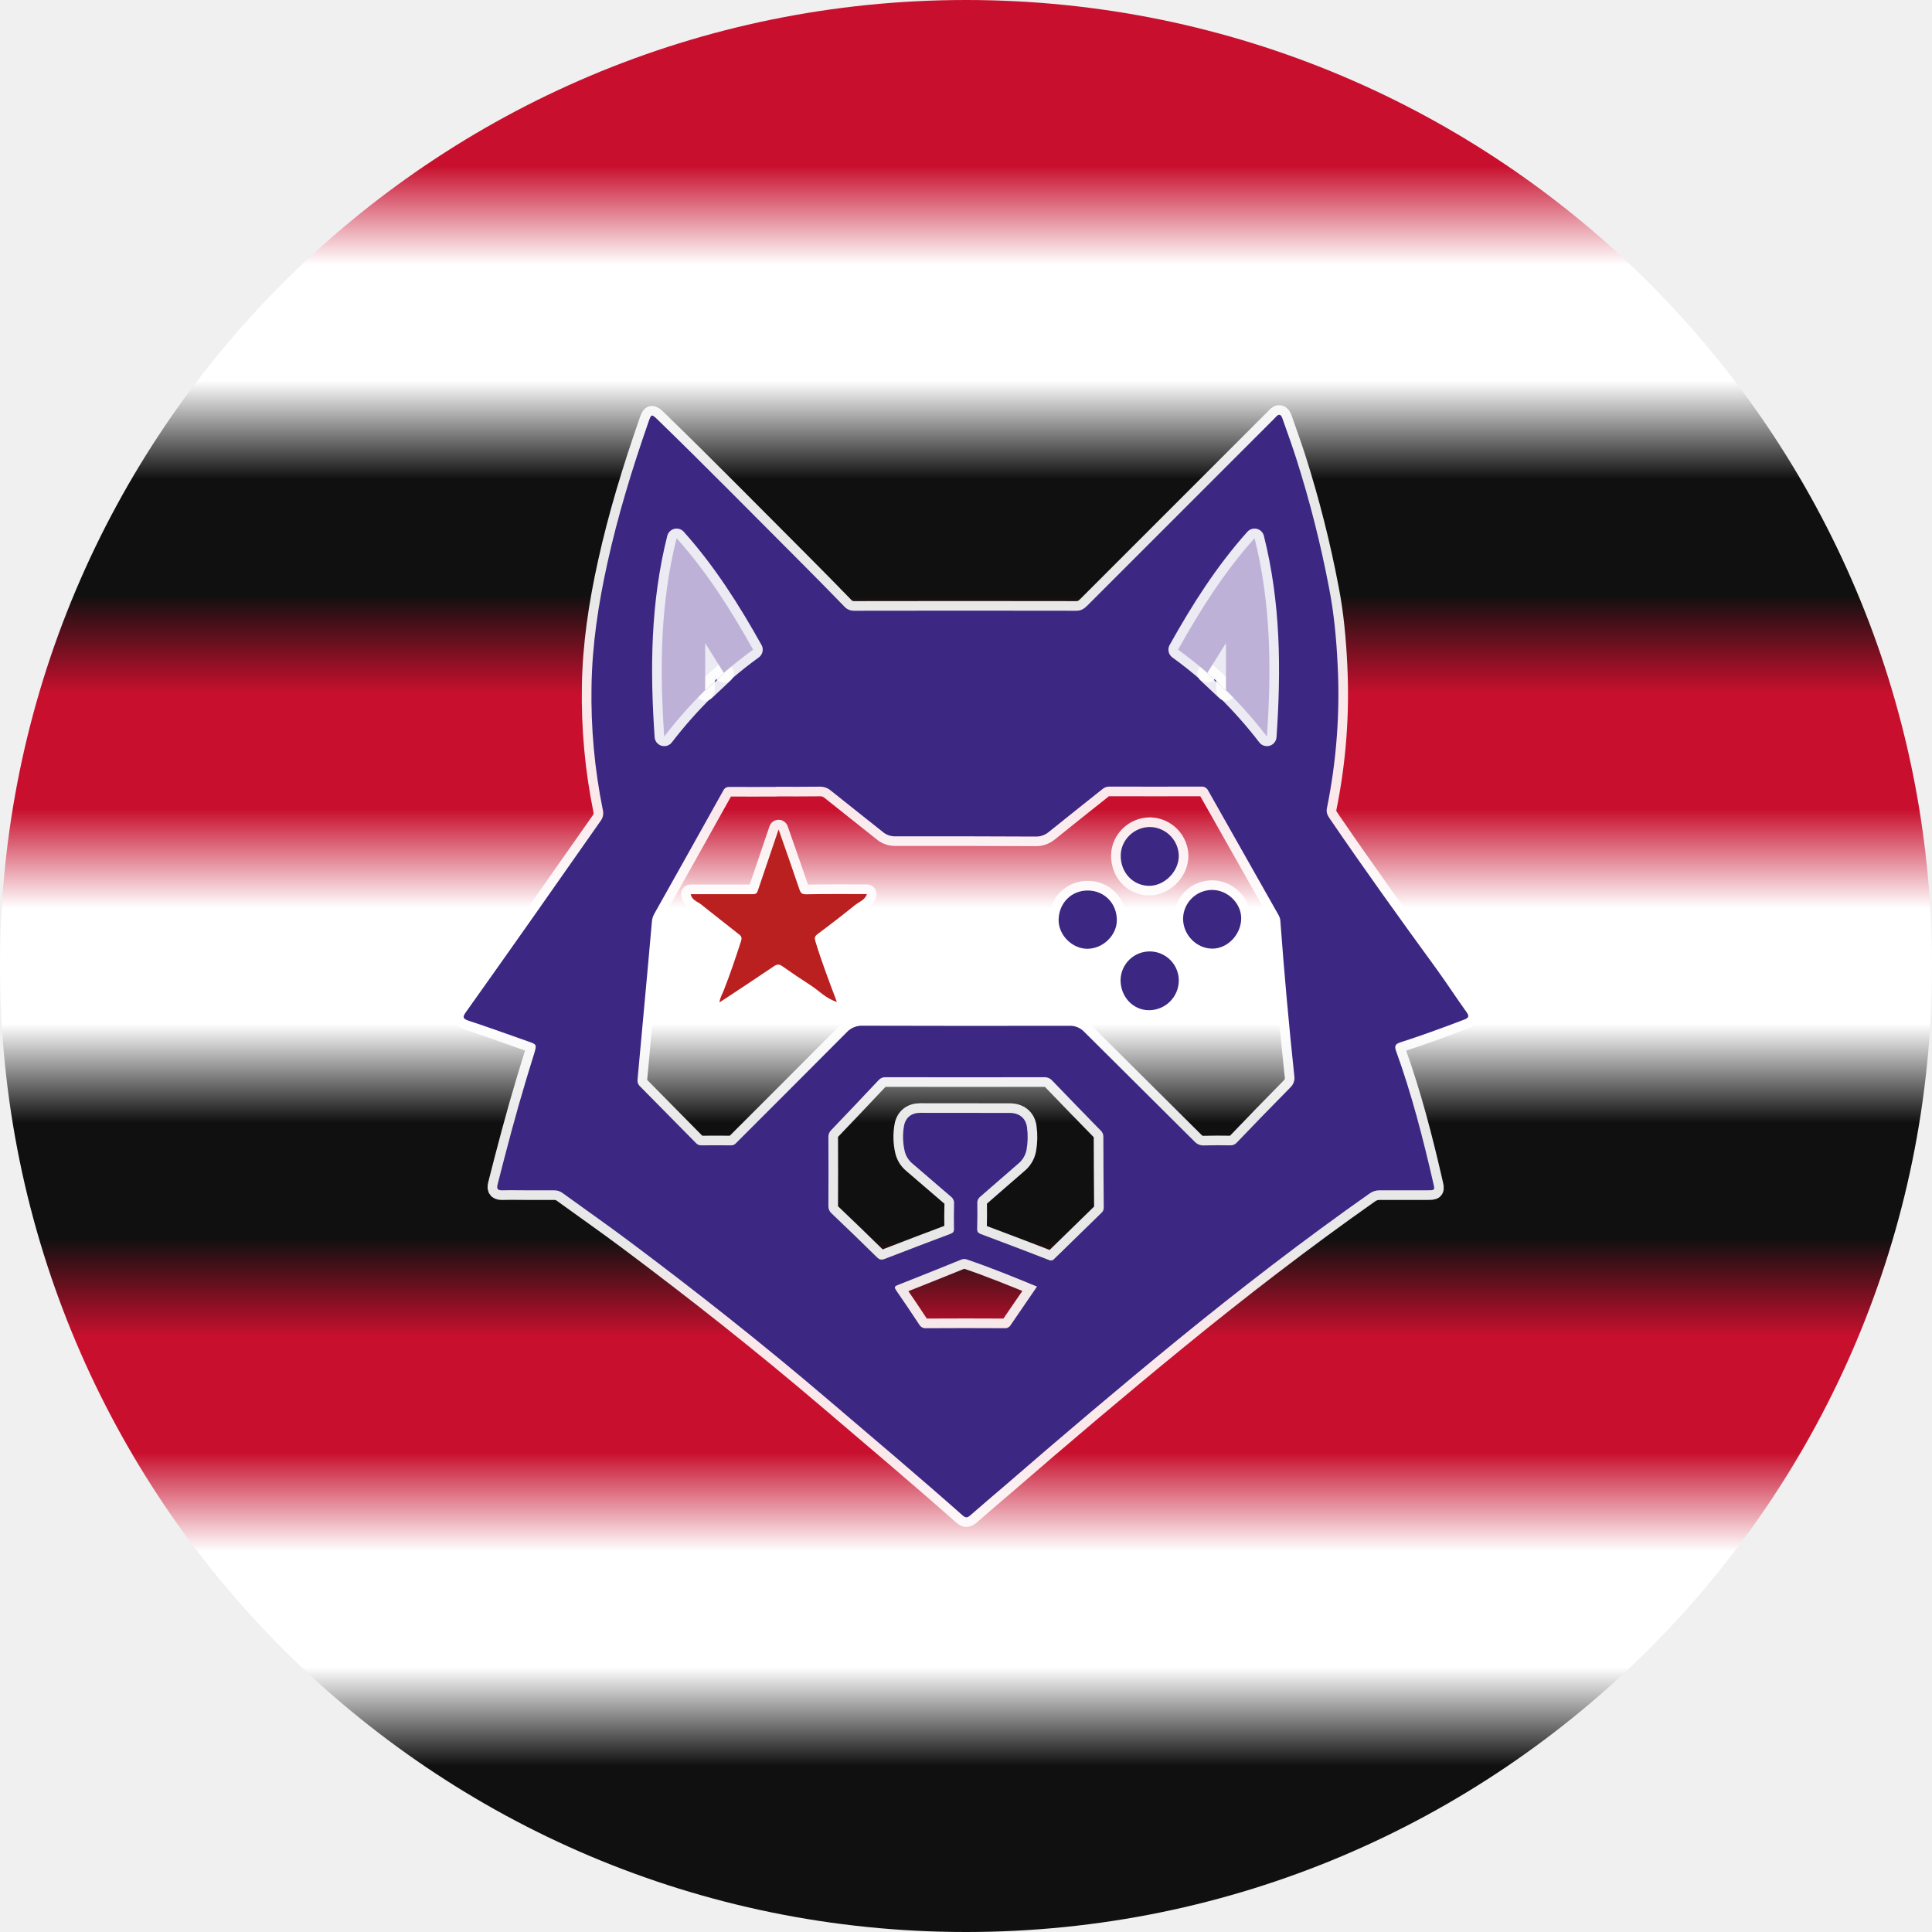
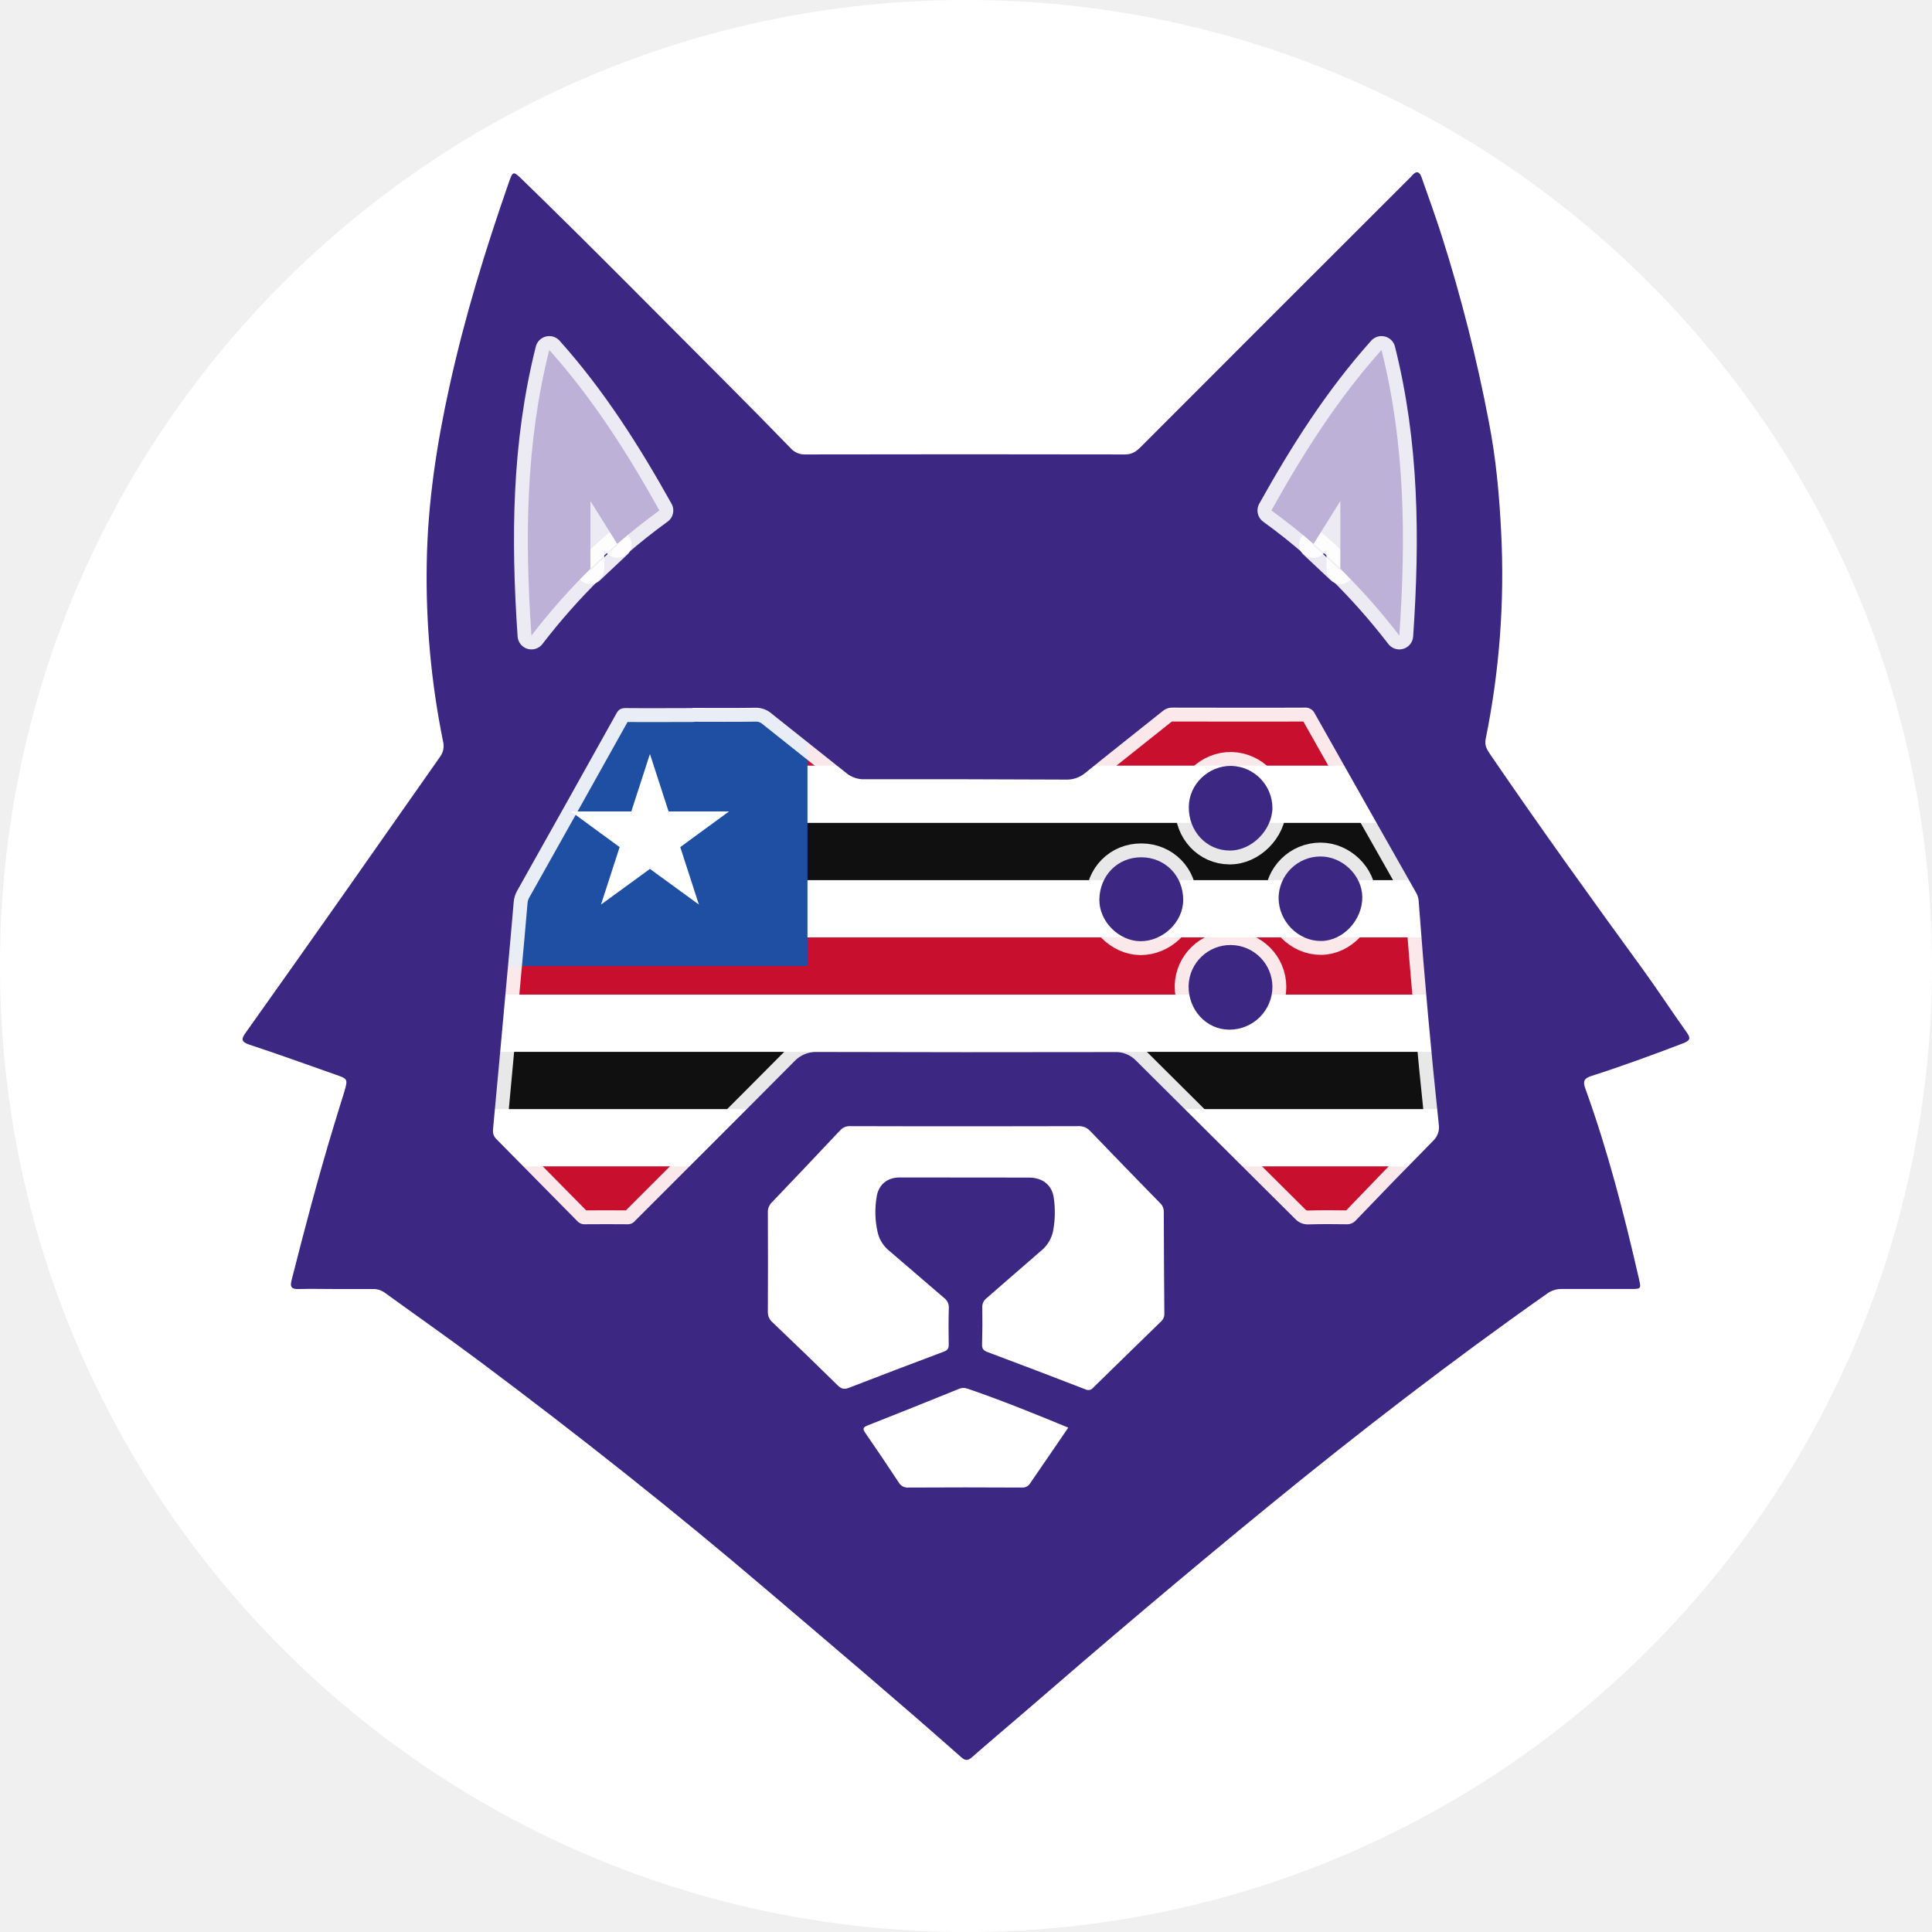
<svg xmlns="http://www.w3.org/2000/svg" viewBox="-162 -162 1404 1404">
-   <defs>
-     <linearGradient id="listras" gradientUnits="userSpaceOnUse" x1="0" y1="-162" x2="0" y2="1242">
-       <stop offset="0.026" stop-color="#C8102E" />
-       <stop offset="0.086" stop-color="#C8102E" />
-       <stop offset="0.137" stop-color="#FFFFFF" />
-       <stop offset="0.197" stop-color="#FFFFFF" />
-       <stop offset="0.248" stop-color="#101010" />
-       <stop offset="0.308" stop-color="#101010" />
-       <stop offset="0.359" stop-color="#C8102E" />
-       <stop offset="0.419" stop-color="#C8102E" />
-       <stop offset="0.47" stop-color="#FFFFFF" />
-       <stop offset="0.53" stop-color="#FFFFFF" />
-       <stop offset="0.581" stop-color="#101010" />
-       <stop offset="0.641" stop-color="#101010" />
-       <stop offset="0.692" stop-color="#C8102E" />
-       <stop offset="0.752" stop-color="#C8102E" />
-       <stop offset="0.803" stop-color="#FFFFFF" />
-       <stop offset="0.863" stop-color="#FFFFFF" />
-       <stop offset="0.914" stop-color="#101010" />
-       <stop offset="0.974" stop-color="#101010" />
-     </linearGradient>
-   </defs>
-   <circle cx="540" cy="540" r="702" fill="url(#listras)" />
-   <path fill="none" stroke="#FFFFFF" stroke-opacity="0.9" stroke-width="14" stroke-linejoin="round" d="M903.75,573.54c-7.36-10.31-14.33-20.95-21.75-31.26C855.72,506.2,829.67,470,804.46,433.07c-1.58-2.32-2.83-4.41-2.21-7.59a416.16,416.16,0,0,0,7.82-104.38c-.9-18.64-2.6-37.22-6.17-55.51a805.78,805.78,0,0,0-23.85-94.2c-3.11-9.74-6.63-19.37-10-29-1-3.06-2.49-4.19-5-1.25-1,1.19-2.15,2.15-3.23,3.29Q695,211.16,628.2,278.05c-2.27,2.26-4.42,3.79-7.88,3.79q-80.79-.16-161.53,0a9.31,9.31,0,0,1-7.25-3.11Q435.9,262.59,420,246.67c-34.6-34.61-68.87-69.5-104-103.6-4.53-4.36-4.7-4.36-6.8,1.76-11.72,33.64-22.2,67.69-29.84,102.52-6.52,29.51-11.05,59.25-11.5,89.44a415.15,415.15,0,0,0,8.21,89.77,9.26,9.26,0,0,1-1.42,7.76c-16.36,23.22-32.62,46.56-49,69.84s-32.62,46.22-49,69.27c-2.33,3.23-2.78,4.76,1.75,6.29,14.56,4.75,28.89,10,43.33,15.06,6.35,2.21,6.4,2.21,4.48,8.84-1.87,6.17-3.86,12.29-5.67,18.41-7.65,25.32-14.39,50.92-20.9,76.58-1,3.73.34,4.53,3.74,4.41,6.23-.17,12.52,0,18.8,0v0c6.12,0,12.24,0,18.36,0a9.87,9.87,0,0,1,6.34,2c15.86,11.49,31.89,22.71,47.58,34.43,49.62,37.1,98.16,75.45,145.28,115.66,32.68,27.87,65.53,55.57,97.71,84.06,2.21,2,3.56,1.92,5.72,0,8.38-7.37,16.93-14.56,25.37-21.81,41.12-35.63,82.64-70.86,124.78-105.29,45.48-37.16,92-73,140-106.77A12.21,12.21,0,0,1,840.6,703c11.44,0,22.94,0,34.44,0,5.83,0,5.77,0,4.47-5.55-7.42-32.35-15.69-64.52-27-95.73-1.35-3.68-.39-5.09,3.12-6.23,15.63-5,31-10.65,46.27-16.48C905.17,577.73,906,576.66,903.75,573.54ZM572.41,801a4.5,4.5,0,0,1-4.19,2.21q-28.63-.16-57.21,0a5.09,5.09,0,0,1-4.87-2.44c-5.55-8.44-11.22-16.87-17-25.2-1.31-2-1.19-2.72,1-3.62,15.47-6.07,30.87-12.3,46.28-18.53a5.67,5.67,0,0,1,4.19-.17c17.11,5.84,33.87,12.63,51,19.71C585.15,782.49,578.75,791.72,572.41,801Zm66.21-81.79c-11.5,11.16-23,22.43-34.49,33.65a3.06,3.06,0,0,1-3.69.85q-24.8-9.6-49.67-18.92c-2.15-.79-2.78-1.87-2.66-4.08.17-6.06.22-12.18.11-18.29a5.52,5.52,0,0,1,2.21-4.82c9.12-7.87,18.18-15.91,27.36-23.79A17.33,17.33,0,0,0,584,673.51a51.46,51.46,0,0,0,.34-16.14c-.79-6.8-5.66-10.59-12.57-10.59-21.75,0-43.45-.06-65.2-.06-6.17,0-10.59,3.46-11.61,9.52a45.81,45.81,0,0,0,.46,18.18,16.82,16.82,0,0,0,5.89,9.35c9.28,7.93,18.46,15.91,27.75,23.84a5.88,5.88,0,0,1,2.27,5.16c-.17,6.11-.17,12.17-.06,18.29.06,2-.68,2.89-2.49,3.57q-24,9-48,18.29c-2.26.85-3.68.51-5.49-1.24q-16.31-16.06-32.91-31.83a6.66,6.66,0,0,1-2.38-5.1c.12-16.82.06-33.59,0-50.41a6.72,6.72,0,0,1,2.16-5.21c11.55-12.07,23-24.13,34.44-36.31a6.44,6.44,0,0,1,5.26-2q28.89.09,57.78.06c19,0,38,0,57-.06a7.6,7.6,0,0,1,6.12,2.55c11.61,12.12,23.34,24.13,35.06,36.14a5.89,5.89,0,0,1,2,4.58c.06,17.11.11,34.27.28,51.43A4.78,4.78,0,0,1,638.62,719.22Zm137-90.85q-19.55,19.8-38.75,39.88a5.93,5.93,0,0,1-4.92,2.09c-6.35-.11-12.75-.11-19.09.06a8.55,8.55,0,0,1-6.69-2.72c-26.73-26.68-53.58-53.19-80.25-79.81a14.23,14.23,0,0,0-11.16-4.41q-74.85.16-149.76-.06a15,15,0,0,0-11.72,4.81c-26.68,26.91-53.53,53.59-80.27,80.38a4.69,4.69,0,0,1-3.85,1.75c-7.13-.06-14.33-.06-21.46,0a4.86,4.86,0,0,1-3.91-1.64Q323.44,648,303,627.35c-1.7-1.7-1.87-3.4-1.64-5.49,2.38-25.43,4.7-50.92,7-76.3q1.78-19,3.4-38a13.72,13.72,0,0,1,1.65-5.38q25.23-44.87,50.29-89.84c1.14-2,2.44-2.49,4.59-2.49,11.16.11,22.43,0,33.65,0v-.11c10.59,0,21.07.11,31.66-.06a12,12,0,0,1,8.44,3.06c12.46,10,25,19.82,37.44,29.79a13.74,13.74,0,0,0,9.29,3.23c33.75-.06,67.62,0,101.38.17a14.49,14.49,0,0,0,10.08-3.4c12.92-10.48,26-20.73,39-31.15a7.54,7.54,0,0,1,5.16-1.76c22.2,0,44.35.12,66.55,0a5.14,5.14,0,0,1,5.1,3q25.58,45.36,51.31,90.74A10.29,10.29,0,0,1,768.5,508q4.15,56,10.08,111.86A9.36,9.36,0,0,1,775.58,628.37Z" />
-   <path fill="#3c2782" d="M903.75,573.54c-7.36-10.31-14.33-20.95-21.75-31.26C855.72,506.2,829.67,470,804.46,433.07c-1.58-2.32-2.83-4.41-2.21-7.59a416.16,416.16,0,0,0,7.82-104.38c-.9-18.64-2.6-37.22-6.17-55.51a805.78,805.78,0,0,0-23.85-94.2c-3.11-9.74-6.63-19.37-10-29-1-3.06-2.49-4.19-5-1.25-1,1.19-2.15,2.15-3.23,3.29Q695,211.16,628.2,278.05c-2.27,2.26-4.42,3.79-7.88,3.79q-80.79-.16-161.53,0a9.31,9.31,0,0,1-7.25-3.11Q435.9,262.59,420,246.67c-34.6-34.61-68.87-69.5-104-103.6-4.53-4.36-4.7-4.36-6.8,1.76-11.72,33.64-22.2,67.69-29.84,102.52-6.52,29.51-11.05,59.25-11.5,89.44a415.15,415.15,0,0,0,8.21,89.77,9.26,9.26,0,0,1-1.42,7.76c-16.36,23.22-32.62,46.56-49,69.84s-32.62,46.22-49,69.27c-2.33,3.23-2.78,4.76,1.75,6.29,14.56,4.75,28.89,10,43.33,15.06,6.35,2.21,6.4,2.21,4.48,8.84-1.87,6.17-3.86,12.29-5.67,18.41-7.65,25.32-14.39,50.92-20.9,76.58-1,3.73.34,4.53,3.74,4.41,6.23-.17,12.52,0,18.8,0v0c6.12,0,12.24,0,18.36,0a9.87,9.87,0,0,1,6.34,2c15.86,11.49,31.89,22.71,47.58,34.43,49.62,37.1,98.16,75.45,145.28,115.66,32.68,27.87,65.53,55.57,97.71,84.06,2.21,2,3.56,1.92,5.72,0,8.38-7.37,16.93-14.56,25.37-21.81,41.12-35.63,82.64-70.86,124.78-105.29,45.48-37.16,92-73,140-106.77A12.21,12.21,0,0,1,840.6,703c11.44,0,22.94,0,34.44,0,5.83,0,5.77,0,4.47-5.55-7.42-32.35-15.69-64.52-27-95.73-1.35-3.68-.39-5.09,3.12-6.23,15.63-5,31-10.65,46.27-16.48C905.17,577.73,906,576.66,903.75,573.54ZM572.41,801a4.5,4.5,0,0,1-4.19,2.21q-28.63-.16-57.21,0a5.09,5.09,0,0,1-4.87-2.44c-5.55-8.44-11.22-16.87-17-25.2-1.31-2-1.19-2.72,1-3.62,15.47-6.07,30.87-12.3,46.28-18.53a5.67,5.67,0,0,1,4.19-.17c17.11,5.84,33.87,12.63,51,19.71C585.15,782.49,578.75,791.72,572.41,801Zm66.21-81.79c-11.5,11.16-23,22.43-34.49,33.65a3.06,3.06,0,0,1-3.69.85q-24.8-9.6-49.67-18.92c-2.15-.79-2.78-1.87-2.66-4.08.17-6.06.22-12.18.11-18.29a5.52,5.52,0,0,1,2.21-4.82c9.12-7.87,18.18-15.91,27.36-23.79A17.33,17.33,0,0,0,584,673.51a51.46,51.46,0,0,0,.34-16.14c-.79-6.8-5.66-10.59-12.57-10.59-21.75,0-43.45-.06-65.2-.06-6.17,0-10.59,3.46-11.61,9.52a45.81,45.81,0,0,0,.46,18.18,16.82,16.82,0,0,0,5.89,9.35c9.28,7.93,18.46,15.91,27.75,23.84a5.88,5.88,0,0,1,2.27,5.16c-.17,6.11-.17,12.17-.06,18.29.06,2-.68,2.89-2.49,3.57q-24,9-48,18.29c-2.26.85-3.68.51-5.49-1.24q-16.31-16.06-32.91-31.83a6.66,6.66,0,0,1-2.38-5.1c.12-16.82.06-33.59,0-50.41a6.72,6.72,0,0,1,2.16-5.21c11.55-12.07,23-24.13,34.44-36.31a6.44,6.44,0,0,1,5.26-2q28.89.09,57.78.06c19,0,38,0,57-.06a7.6,7.6,0,0,1,6.12,2.55c11.61,12.12,23.34,24.13,35.06,36.14a5.89,5.89,0,0,1,2,4.58c.06,17.11.11,34.27.28,51.43A4.78,4.78,0,0,1,638.62,719.22Zm137-90.85q-19.55,19.8-38.75,39.88a5.93,5.93,0,0,1-4.92,2.09c-6.35-.11-12.75-.11-19.09.06a8.55,8.55,0,0,1-6.69-2.72c-26.73-26.68-53.58-53.19-80.25-79.81a14.23,14.23,0,0,0-11.16-4.41q-74.85.16-149.76-.06a15,15,0,0,0-11.72,4.81c-26.68,26.91-53.53,53.59-80.27,80.38a4.69,4.69,0,0,1-3.85,1.75c-7.13-.06-14.33-.06-21.46,0a4.86,4.86,0,0,1-3.91-1.64Q323.44,648,303,627.35c-1.7-1.7-1.87-3.4-1.64-5.49,2.38-25.43,4.7-50.92,7-76.3q1.78-19,3.4-38a13.72,13.72,0,0,1,1.65-5.38q25.23-44.87,50.29-89.84c1.14-2,2.44-2.49,4.59-2.49,11.16.11,22.43,0,33.65,0v-.11c10.59,0,21.07.11,31.66-.06a12,12,0,0,1,8.44,3.06c12.46,10,25,19.82,37.44,29.79a13.74,13.74,0,0,0,9.29,3.23c33.75-.06,67.62,0,101.38.17a14.49,14.49,0,0,0,10.08-3.4c12.92-10.48,26-20.73,39-31.15a7.54,7.54,0,0,1,5.16-1.76c22.2,0,44.35.12,66.55,0a5.14,5.14,0,0,1,5.1,3q25.58,45.36,51.31,90.74A10.29,10.29,0,0,1,768.5,508q4.15,56,10.08,111.86A9.36,9.36,0,0,1,775.58,628.37Z" />
-   <path fill="none" stroke="#FFFFFF" stroke-opacity="0.9" stroke-width="14" stroke-linejoin="round" d="M649.61,506.71c0,11.1-10.25,20.9-21.69,20.78-10.94-.17-20.74-10.08-20.62-21,.17-12.23,9.29-21.41,21.24-21.35S649.66,494.47,649.61,506.71Z" />
-   <path fill="#3c2782" d="M649.61,506.71c0,11.1-10.25,20.9-21.69,20.78-10.94-.17-20.74-10.08-20.62-21,.17-12.23,9.29-21.41,21.24-21.35S649.66,494.47,649.61,506.71Z" />
-   <path fill="none" stroke="#FFFFFF" stroke-opacity="0.9" stroke-width="14" stroke-linejoin="round" d="M694.64,550.55a21.67,21.67,0,0,1-21.81,21.58c-11.55-.06-20.67-9.92-20.5-22.21a21.16,21.16,0,0,1,42.31.63Z" />
-   <path fill="#3c2782" d="M694.64,550.55a21.67,21.67,0,0,1-21.81,21.58c-11.55-.06-20.67-9.92-20.5-22.21a21.16,21.16,0,0,1,42.31.63Z" />
-   <path fill="none" stroke="#FFFFFF" stroke-opacity="0.9" stroke-width="14" stroke-linejoin="round" d="M694.64,460.21c-.12,11.21-10.54,21.69-21.7,21.52-11.66-.11-20.61-9.74-20.5-22,.06-11.44,9.91-20.9,21.52-20.73A21.34,21.34,0,0,1,694.64,460.21Z" />
-   <path fill="#3c2782" d="M694.64,460.21c-.12,11.21-10.54,21.69-21.7,21.52-11.66-.11-20.61-9.74-20.5-22,.06-11.44,9.91-20.9,21.52-20.73A21.34,21.34,0,0,1,694.64,460.21Z" />
-   <path fill="none" stroke="#FFFFFF" stroke-opacity="0.9" stroke-width="14" stroke-linejoin="round" d="M740,505.18c.06,11.72-9.74,22.14-20.84,22.2-11.5.06-21.3-9.85-21.41-21.58a21.15,21.15,0,0,1,21.18-21.07C730,484.73,739.89,494.3,740,505.18Z" />
-   <path fill="#3c2782" d="M740,505.18c.06,11.72-9.74,22.14-20.84,22.2-11.5.06-21.3-9.85-21.41-21.58a21.15,21.15,0,0,1,21.18-21.07C730,484.73,739.89,494.3,740,505.18Z" />
-   <path fill="none" stroke="#FFFFFF" stroke-opacity="0.9" stroke-width="14" stroke-linejoin="round" d="M728.91,339.55v.73l-13.78-12.95.25-.37Q722.36,333,728.91,339.55Z" />
-   <path fill="#3c2782" d="M728.91,339.55v.73l-13.78-12.95.25-.37Q722.36,333,728.91,339.55Z" />
-   <path fill="none" stroke="#FFFFFF" stroke-opacity="0.9" stroke-width="14" stroke-linejoin="round" d="M350.46,339.55v.73l13.79-12.95L364,327Q357,333,350.46,339.55Z" />
-   <path fill="#3c2782" d="M350.46,339.55v.73l13.79-12.95L364,327Q357,333,350.46,339.55Z" />
-   <path fill="none" stroke="#FFFFFF" stroke-opacity="0.9" stroke-width="14" stroke-linejoin="round" d="M468,487.73c-1.42,4.36-5.66,5.61-8.66,8q-13.35,10.78-27.13,21c-2.33,1.75-2.38,3-1.59,5.55,4.47,14.72,10,29.11,15.52,43.78-7.82-2.27-13-8.21-19.32-12.23-6.85-4.37-13.59-8.95-20.27-13.66-2.27-1.58-3.8-1.58-6.12,0-13,8.78-26.11,17.45-39.54,26.29.29-3.4,2-5.95,3.06-8.73,4.65-11.78,8.67-23.79,12.58-35.85.73-2.49.34-3.57-1.65-5-9.28-7.19-18.4-14.61-27.64-21.81-2.66-2.09-6.45-2.94-7.3-7.25,15,0,29.85-.05,44.69,0,1.92,0,3.28-.11,4-2.32,4.93-14.67,9.91-29.34,15.18-44.75,5.27,15.13,10.36,29.4,15.18,43.73.9,2.55,1.87,3.4,4.64,3.4C438.34,487.62,453.07,487.73,468,487.73Z" />
-   <path fill="#b9201f" d="M468,487.73c-1.42,4.36-5.66,5.61-8.66,8q-13.35,10.78-27.13,21c-2.33,1.75-2.38,3-1.59,5.55,4.47,14.72,10,29.11,15.52,43.78-7.82-2.27-13-8.21-19.32-12.23-6.85-4.37-13.59-8.95-20.27-13.66-2.27-1.58-3.8-1.58-6.12,0-13,8.78-26.11,17.45-39.54,26.29.29-3.4,2-5.95,3.06-8.73,4.65-11.78,8.67-23.79,12.58-35.85.73-2.49.34-3.57-1.65-5-9.28-7.19-18.4-14.61-27.64-21.81-2.66-2.09-6.45-2.94-7.3-7.25,15,0,29.85-.05,44.69,0,1.92,0,3.28-.11,4-2.32,4.93-14.67,9.91-29.34,15.18-44.75,5.27,15.13,10.36,29.4,15.18,43.73.9,2.55,1.87,3.4,4.64,3.4C438.34,487.62,453.07,487.73,468,487.73Z" />
-   <path fill="none" stroke="#FFFFFF" stroke-opacity="0.9" stroke-width="14" stroke-linejoin="round" d="M758.68,373.23a328,328,0,0,0-29.77-33.68v-34.2L715.38,327q-10.2-8.88-21.28-16.89c16.13-28.86,33.42-56.21,55.59-81C761.61,276.57,762.05,324.08,758.68,373.23Z" />
-   <path fill="#beb1d7" d="M758.68,373.23a328,328,0,0,0-29.77-33.68v-34.2L715.38,327q-10.2-8.88-21.28-16.89c16.13-28.86,33.42-56.21,55.59-81C761.61,276.57,762.05,324.08,758.68,373.23Z" />
-   <path fill="none" stroke="#FFFFFF" stroke-opacity="0.9" stroke-width="14" stroke-linejoin="round" d="M320.7,373.23a327.9,327.9,0,0,1,29.76-33.68v-34.2L364,327q10.2-8.88,21.28-16.89c-16.13-28.86-33.43-56.21-55.59-81C317.77,276.57,317.33,324.08,320.7,373.23Z" />
-   <path fill="#beb1d7" d="M320.7,373.23a327.9,327.9,0,0,1,29.76-33.68v-34.2L364,327q10.2-8.88,21.28-16.89c-16.13-28.86-33.43-56.21-55.59-81C317.77,276.57,317.33,324.08,320.7,373.23Z" />
+   <circle cx="540" cy="540" r="702" fill="#FFFFFF" />
+   <g transform="translate(540 540) scale(1.44) translate(-540 -540)">
+     <rect x="301" y="410.00" width="478" height="29.39" fill="#C8102E" />
+     <rect x="301" y="438.89" width="478" height="29.39" fill="#FFFFFF" />
+     <rect x="301" y="467.78" width="478" height="29.39" fill="#101010" />
+     <rect x="301" y="496.67" width="478" height="29.39" fill="#FFFFFF" />
+     <rect x="301" y="525.56" width="478" height="29.39" fill="#C8102E" />
+     <rect x="301" y="554.44" width="478" height="29.39" fill="#FFFFFF" />
+     <rect x="301" y="583.33" width="478" height="29.39" fill="#101010" />
+     <rect x="301" y="612.22" width="478" height="29.39" fill="#FFFFFF" />
+     <rect x="301" y="641.11" width="478" height="29.39" fill="#C8102E" />
+     <rect x="301" y="410" width="159" height="130" fill="#1E4FA3" />
+     <polygon fill="#FFFFFF" points="380.5,433.0 389.9,462.0 420.4,462.0 395.8,480.0 405.2,509.0 380.5,491.0 355.8,509.0 365.2,480.0 340.6,462.0 371.1,462.0" />
+     <path id="nariz" fill="#FFFFFF" d="M638.62,719.21c-11.5,11.16-23,22.43-34.49,33.65a3.06,3.06,0,0,1-3.69.85q-24.8-9.6-49.67-18.92c-2.15-.79-2.78-1.87-2.66-4.08.17-6.06.22-12.18.11-18.29a5.52,5.52,0,0,1,2.21-4.82c9.12-7.87,18.18-15.91,27.36-23.79A17.33,17.33,0,0,0,584,673.51a51.46,51.46,0,0,0,.34-16.14c-.79-6.8-5.66-10.59-12.57-10.59-21.75,0-43.45-.06-65.2-.06-6.17,0-10.59,3.46-11.61,9.52a45.81,45.81,0,0,0,.46,18.18,16.82,16.82,0,0,0,5.89,9.35c9.28,7.93,18.46,15.91,27.75,23.84a5.88,5.88,0,0,1,2.27,5.16c-.17,6.11-.17,12.17-.06,18.29.06,2-.68,2.89-2.49,3.57q-24,9-48,18.29c-2.26.85-3.68.51-5.49-1.24q-16.31-16.06-32.91-31.83a6.66,6.66,0,0,1-2.38-5.1c.12-16.82.06-33.59,0-50.41a6.72,6.72,0,0,1,2.16-5.21c11.55-12.07,23-24.13,34.44-36.31a6.44,6.44,0,0,1,5.26-2q28.89.09,57.78.06c19,0,38,0,57-.06a7.6,7.6,0,0,1,6.12,2.55c11.61,12.12,23.34,24.13,35.06,36.14a5.89,5.89,0,0,1,2,4.58c.06,17.11.11,34.27.28,51.43A4.78,4.78,0,0,1,638.62,719.22Z" />
+     <path fill="none" stroke="#FFFFFF" stroke-opacity="0.9" stroke-width="14" stroke-linejoin="round" d="M903.75,573.54c-7.36-10.31-14.33-20.95-21.75-31.26C855.72,506.2,829.67,470,804.46,433.07c-1.58-2.32-2.83-4.41-2.21-7.59a416.16,416.16,0,0,0,7.82-104.38c-.9-18.64-2.6-37.22-6.17-55.51a805.78,805.78,0,0,0-23.85-94.2c-3.11-9.74-6.63-19.37-10-29-1-3.06-2.49-4.19-5-1.25-1,1.19-2.15,2.15-3.23,3.29Q695,211.16,628.2,278.05c-2.27,2.26-4.42,3.79-7.88,3.79q-80.79-.16-161.53,0a9.31,9.31,0,0,1-7.25-3.11Q435.9,262.59,420,246.67c-34.6-34.61-68.87-69.5-104-103.6-4.53-4.36-4.7-4.36-6.8,1.76-11.72,33.64-22.2,67.69-29.84,102.52-6.52,29.51-11.05,59.25-11.5,89.44a415.15,415.15,0,0,0,8.21,89.77,9.26,9.26,0,0,1-1.42,7.76c-16.36,23.22-32.62,46.56-49,69.84s-32.62,46.22-49,69.27c-2.33,3.23-2.78,4.76,1.75,6.29,14.56,4.75,28.89,10,43.33,15.06,6.35,2.21,6.4,2.21,4.48,8.84-1.87,6.17-3.86,12.29-5.67,18.41-7.65,25.32-14.39,50.92-20.9,76.58-1,3.73.34,4.53,3.74,4.41,6.23-.17,12.52,0,18.8,0v0c6.12,0,12.24,0,18.36,0a9.87,9.87,0,0,1,6.34,2c15.86,11.49,31.89,22.71,47.58,34.43,49.62,37.1,98.16,75.45,145.28,115.66,32.68,27.87,65.53,55.57,97.71,84.06,2.21,2,3.56,1.92,5.72,0,8.38-7.37,16.93-14.56,25.37-21.81,41.12-35.63,82.64-70.86,124.78-105.29,45.48-37.16,92-73,140-106.77A12.21,12.21,0,0,1,840.6,703c11.44,0,22.94,0,34.44,0,5.83,0,5.77,0,4.47-5.55-7.42-32.35-15.69-64.52-27-95.73-1.35-3.68-.39-5.09,3.12-6.23,15.63-5,31-10.65,46.27-16.48C905.17,577.73,906,576.66,903.75,573.54ZM572.41,801a4.5,4.5,0,0,1-4.19,2.21q-28.63-.16-57.21,0a5.09,5.09,0,0,1-4.87-2.44c-5.55-8.44-11.22-16.87-17-25.2-1.31-2-1.19-2.72,1-3.62,15.47-6.07,30.87-12.3,46.28-18.53a5.67,5.67,0,0,1,4.19-.17c17.11,5.84,33.87,12.63,51,19.71C585.15,782.49,578.75,791.72,572.41,801Zm66.21-81.79c-11.5,11.16-23,22.43-34.49,33.65a3.06,3.06,0,0,1-3.69.85q-24.8-9.6-49.67-18.92c-2.15-.79-2.78-1.87-2.66-4.08.17-6.06.22-12.18.11-18.29a5.52,5.52,0,0,1,2.21-4.82c9.12-7.87,18.18-15.91,27.36-23.79A17.33,17.33,0,0,0,584,673.51a51.46,51.46,0,0,0,.34-16.14c-.79-6.8-5.66-10.59-12.57-10.59-21.75,0-43.45-.06-65.2-.06-6.17,0-10.59,3.46-11.61,9.52a45.81,45.81,0,0,0,.46,18.18,16.82,16.82,0,0,0,5.89,9.35c9.28,7.93,18.46,15.91,27.75,23.84a5.88,5.88,0,0,1,2.27,5.16c-.17,6.11-.17,12.17-.06,18.29.06,2-.68,2.89-2.49,3.57q-24,9-48,18.29c-2.26.85-3.68.51-5.49-1.24q-16.31-16.06-32.91-31.83a6.66,6.66,0,0,1-2.38-5.1c.12-16.82.06-33.59,0-50.41a6.72,6.72,0,0,1,2.16-5.21c11.55-12.07,23-24.13,34.44-36.31a6.44,6.44,0,0,1,5.26-2q28.89.09,57.78.06c19,0,38,0,57-.06a7.6,7.6,0,0,1,6.12,2.55c11.61,12.12,23.34,24.13,35.06,36.14a5.89,5.89,0,0,1,2,4.58c.06,17.11.11,34.27.28,51.43A4.78,4.78,0,0,1,638.62,719.22Zm137-90.85q-19.55,19.8-38.75,39.88a5.93,5.93,0,0,1-4.92,2.09c-6.35-.11-12.75-.11-19.09.06a8.55,8.55,0,0,1-6.69-2.72c-26.73-26.68-53.58-53.19-80.25-79.81a14.23,14.23,0,0,0-11.16-4.41q-74.85.16-149.76-.06a15,15,0,0,0-11.72,4.81c-26.68,26.91-53.53,53.59-80.27,80.38a4.69,4.69,0,0,1-3.85,1.75c-7.13-.06-14.33-.06-21.46,0a4.86,4.86,0,0,1-3.91-1.64Q323.44,648,303,627.35c-1.7-1.7-1.87-3.4-1.64-5.49,2.38-25.43,4.7-50.92,7-76.3q1.78-19,3.4-38a13.72,13.72,0,0,1,1.65-5.38q25.23-44.87,50.29-89.84c1.14-2,2.44-2.49,4.59-2.49,11.16.11,22.43,0,33.65,0v-.11c10.59,0,21.07.11,31.66-.06a12,12,0,0,1,8.44,3.06c12.46,10,25,19.82,37.44,29.79a13.74,13.74,0,0,0,9.29,3.23c33.75-.06,67.62,0,101.38.17a14.49,14.49,0,0,0,10.08-3.4c12.92-10.48,26-20.73,39-31.15a7.54,7.54,0,0,1,5.16-1.76c22.2,0,44.35.12,66.55,0a5.14,5.14,0,0,1,5.1,3q25.58,45.36,51.31,90.74A10.29,10.29,0,0,1,768.5,508q4.15,56,10.08,111.86A9.36,9.36,0,0,1,775.58,628.37Z" />
+     <path fill="#3c2782" d="M903.75,573.54c-7.36-10.31-14.33-20.95-21.75-31.26C855.72,506.2,829.67,470,804.46,433.07c-1.58-2.32-2.83-4.41-2.21-7.59a416.16,416.16,0,0,0,7.82-104.38c-.9-18.64-2.6-37.22-6.17-55.51a805.78,805.78,0,0,0-23.85-94.2c-3.11-9.74-6.63-19.37-10-29-1-3.06-2.49-4.19-5-1.25-1,1.19-2.15,2.15-3.23,3.29Q695,211.16,628.2,278.05c-2.27,2.26-4.42,3.79-7.88,3.79q-80.79-.16-161.53,0a9.31,9.31,0,0,1-7.25-3.11Q435.9,262.59,420,246.67c-34.6-34.61-68.87-69.5-104-103.6-4.53-4.36-4.7-4.36-6.8,1.76-11.72,33.64-22.2,67.69-29.84,102.52-6.52,29.51-11.05,59.25-11.5,89.44a415.15,415.15,0,0,0,8.21,89.77,9.26,9.26,0,0,1-1.42,7.76c-16.36,23.22-32.62,46.56-49,69.84s-32.62,46.22-49,69.27c-2.33,3.23-2.78,4.76,1.75,6.29,14.56,4.75,28.89,10,43.33,15.06,6.35,2.21,6.4,2.21,4.48,8.84-1.87,6.17-3.86,12.29-5.67,18.41-7.65,25.32-14.39,50.92-20.9,76.58-1,3.73.34,4.53,3.74,4.41,6.23-.17,12.52,0,18.8,0v0c6.12,0,12.24,0,18.36,0a9.87,9.87,0,0,1,6.34,2c15.86,11.49,31.89,22.71,47.58,34.43,49.62,37.1,98.16,75.45,145.28,115.66,32.68,27.87,65.53,55.57,97.71,84.06,2.21,2,3.56,1.92,5.72,0,8.38-7.37,16.93-14.56,25.37-21.81,41.12-35.63,82.64-70.86,124.78-105.29,45.48-37.16,92-73,140-106.77A12.21,12.21,0,0,1,840.6,703c11.44,0,22.94,0,34.44,0,5.83,0,5.77,0,4.47-5.55-7.42-32.35-15.69-64.52-27-95.73-1.35-3.68-.39-5.09,3.12-6.23,15.63-5,31-10.65,46.27-16.48C905.17,577.73,906,576.66,903.75,573.54ZM572.41,801a4.5,4.5,0,0,1-4.19,2.21q-28.63-.16-57.21,0a5.09,5.09,0,0,1-4.87-2.44c-5.55-8.44-11.22-16.87-17-25.2-1.31-2-1.19-2.72,1-3.62,15.47-6.07,30.87-12.3,46.28-18.53a5.67,5.67,0,0,1,4.19-.17c17.11,5.84,33.87,12.63,51,19.71C585.15,782.49,578.75,791.72,572.41,801Zm66.21-81.79c-11.5,11.16-23,22.43-34.49,33.65a3.06,3.06,0,0,1-3.69.85q-24.8-9.6-49.67-18.92c-2.15-.79-2.78-1.87-2.66-4.08.17-6.06.22-12.18.11-18.29a5.52,5.52,0,0,1,2.21-4.82c9.12-7.87,18.18-15.91,27.36-23.79A17.33,17.33,0,0,0,584,673.51a51.46,51.46,0,0,0,.34-16.14c-.79-6.8-5.66-10.59-12.57-10.59-21.75,0-43.45-.06-65.2-.06-6.17,0-10.59,3.46-11.61,9.52a45.81,45.81,0,0,0,.46,18.18,16.82,16.82,0,0,0,5.89,9.35c9.28,7.93,18.46,15.91,27.75,23.84a5.88,5.88,0,0,1,2.27,5.16c-.17,6.11-.17,12.17-.06,18.29.06,2-.68,2.89-2.49,3.57q-24,9-48,18.29c-2.26.85-3.68.51-5.49-1.24q-16.31-16.06-32.91-31.83a6.66,6.66,0,0,1-2.38-5.1c.12-16.82.06-33.59,0-50.41a6.72,6.72,0,0,1,2.16-5.21c11.55-12.07,23-24.13,34.44-36.31a6.44,6.44,0,0,1,5.26-2q28.89.09,57.78.06c19,0,38,0,57-.06a7.6,7.6,0,0,1,6.12,2.55c11.61,12.12,23.34,24.13,35.06,36.14a5.89,5.89,0,0,1,2,4.58c.06,17.11.11,34.27.28,51.43A4.78,4.78,0,0,1,638.62,719.22Zm137-90.85q-19.55,19.8-38.75,39.88a5.93,5.93,0,0,1-4.92,2.09c-6.35-.11-12.75-.11-19.09.06a8.55,8.55,0,0,1-6.69-2.72c-26.73-26.68-53.58-53.19-80.25-79.81a14.23,14.23,0,0,0-11.16-4.41q-74.85.16-149.76-.06a15,15,0,0,0-11.72,4.81c-26.68,26.91-53.53,53.59-80.27,80.38a4.69,4.69,0,0,1-3.85,1.75c-7.13-.06-14.33-.06-21.46,0a4.86,4.86,0,0,1-3.91-1.64Q323.44,648,303,627.35c-1.7-1.7-1.87-3.4-1.64-5.49,2.38-25.43,4.7-50.92,7-76.3q1.78-19,3.4-38a13.72,13.72,0,0,1,1.65-5.38q25.23-44.87,50.29-89.84c1.14-2,2.44-2.49,4.59-2.49,11.16.11,22.43,0,33.65,0v-.11c10.59,0,21.07.11,31.66-.06a12,12,0,0,1,8.44,3.06c12.46,10,25,19.82,37.44,29.79a13.74,13.74,0,0,0,9.29,3.23c33.75-.06,67.62,0,101.38.17a14.49,14.49,0,0,0,10.08-3.4c12.92-10.48,26-20.73,39-31.15a7.54,7.54,0,0,1,5.16-1.76c22.2,0,44.35.12,66.55,0a5.14,5.14,0,0,1,5.1,3q25.58,45.36,51.31,90.74A10.29,10.29,0,0,1,768.5,508q4.15,56,10.08,111.86A9.36,9.36,0,0,1,775.58,628.37Z" />
+     <path fill="none" stroke="#FFFFFF" stroke-opacity="0.9" stroke-width="14" stroke-linejoin="round" d="M649.61,506.71c0,11.1-10.25,20.9-21.69,20.78-10.94-.17-20.74-10.08-20.62-21,.17-12.23,9.29-21.41,21.24-21.35S649.66,494.47,649.61,506.71Z" />
+     <path fill="#3c2782" d="M649.61,506.71c0,11.1-10.25,20.9-21.69,20.78-10.94-.17-20.74-10.08-20.62-21,.17-12.23,9.29-21.41,21.24-21.35S649.66,494.47,649.61,506.71Z" />
+     <path fill="none" stroke="#FFFFFF" stroke-opacity="0.9" stroke-width="14" stroke-linejoin="round" d="M694.64,550.55a21.67,21.67,0,0,1-21.81,21.58c-11.55-.06-20.67-9.92-20.5-22.21a21.16,21.16,0,0,1,42.31.63Z" />
+     <path fill="#3c2782" d="M694.64,550.55a21.67,21.67,0,0,1-21.81,21.58c-11.55-.06-20.67-9.92-20.5-22.21a21.16,21.16,0,0,1,42.31.63Z" />
+     <path fill="none" stroke="#FFFFFF" stroke-opacity="0.9" stroke-width="14" stroke-linejoin="round" d="M694.64,460.21c-.12,11.21-10.54,21.69-21.7,21.52-11.66-.11-20.61-9.74-20.5-22,.06-11.44,9.91-20.9,21.52-20.73A21.34,21.34,0,0,1,694.64,460.21Z" />
+     <path fill="#3c2782" d="M694.64,460.21c-.12,11.21-10.54,21.69-21.7,21.52-11.66-.11-20.61-9.74-20.5-22,.06-11.44,9.91-20.9,21.52-20.73A21.34,21.34,0,0,1,694.64,460.21Z" />
+     <path fill="none" stroke="#FFFFFF" stroke-opacity="0.9" stroke-width="14" stroke-linejoin="round" d="M740,505.18c.06,11.72-9.74,22.14-20.84,22.2-11.5.06-21.3-9.85-21.41-21.58a21.15,21.15,0,0,1,21.18-21.07C730,484.73,739.89,494.3,740,505.18Z" />
+     <path fill="#3c2782" d="M740,505.18c.06,11.72-9.74,22.14-20.84,22.2-11.5.06-21.3-9.85-21.41-21.58a21.15,21.15,0,0,1,21.18-21.07C730,484.73,739.89,494.3,740,505.18Z" />
+     <path fill="none" stroke="#FFFFFF" stroke-opacity="0.9" stroke-width="14" stroke-linejoin="round" d="M728.91,339.55v.73l-13.78-12.95.25-.37Q722.36,333,728.91,339.55Z" />
+     <path fill="#3c2782" d="M728.91,339.55v.73l-13.78-12.95.25-.37Q722.36,333,728.91,339.55Z" />
+     <path fill="none" stroke="#FFFFFF" stroke-opacity="0.9" stroke-width="14" stroke-linejoin="round" d="M350.46,339.55v.73l13.79-12.95L364,327Q357,333,350.46,339.55Z" />
+     <path fill="#3c2782" d="M350.46,339.55v.73l13.79-12.95L364,327Q357,333,350.46,339.55Z" />
+     <path fill="none" stroke="#FFFFFF" stroke-opacity="0.9" stroke-width="14" stroke-linejoin="round" d="M758.68,373.23a328,328,0,0,0-29.77-33.68v-34.2L715.38,327q-10.2-8.88-21.28-16.89c16.13-28.86,33.42-56.21,55.59-81C761.61,276.57,762.05,324.08,758.68,373.23Z" />
+     <path fill="#beb1d7" d="M758.68,373.23a328,328,0,0,0-29.77-33.68v-34.2L715.38,327q-10.2-8.88-21.28-16.89c16.13-28.86,33.42-56.21,55.59-81C761.61,276.57,762.05,324.08,758.68,373.23Z" />
+     <path fill="none" stroke="#FFFFFF" stroke-opacity="0.9" stroke-width="14" stroke-linejoin="round" d="M320.7,373.23a327.9,327.9,0,0,1,29.76-33.68v-34.2L364,327q10.2-8.88,21.28-16.89c-16.13-28.86-33.43-56.21-55.59-81C317.77,276.57,317.33,324.08,320.7,373.23Z" />
+     <path fill="#beb1d7" d="M320.7,373.23a327.9,327.9,0,0,1,29.76-33.68v-34.2L364,327q10.2-8.88,21.28-16.89c-16.13-28.86-33.43-56.21-55.59-81C317.77,276.57,317.33,324.08,320.7,373.23Z" />
+   </g>
</svg>
